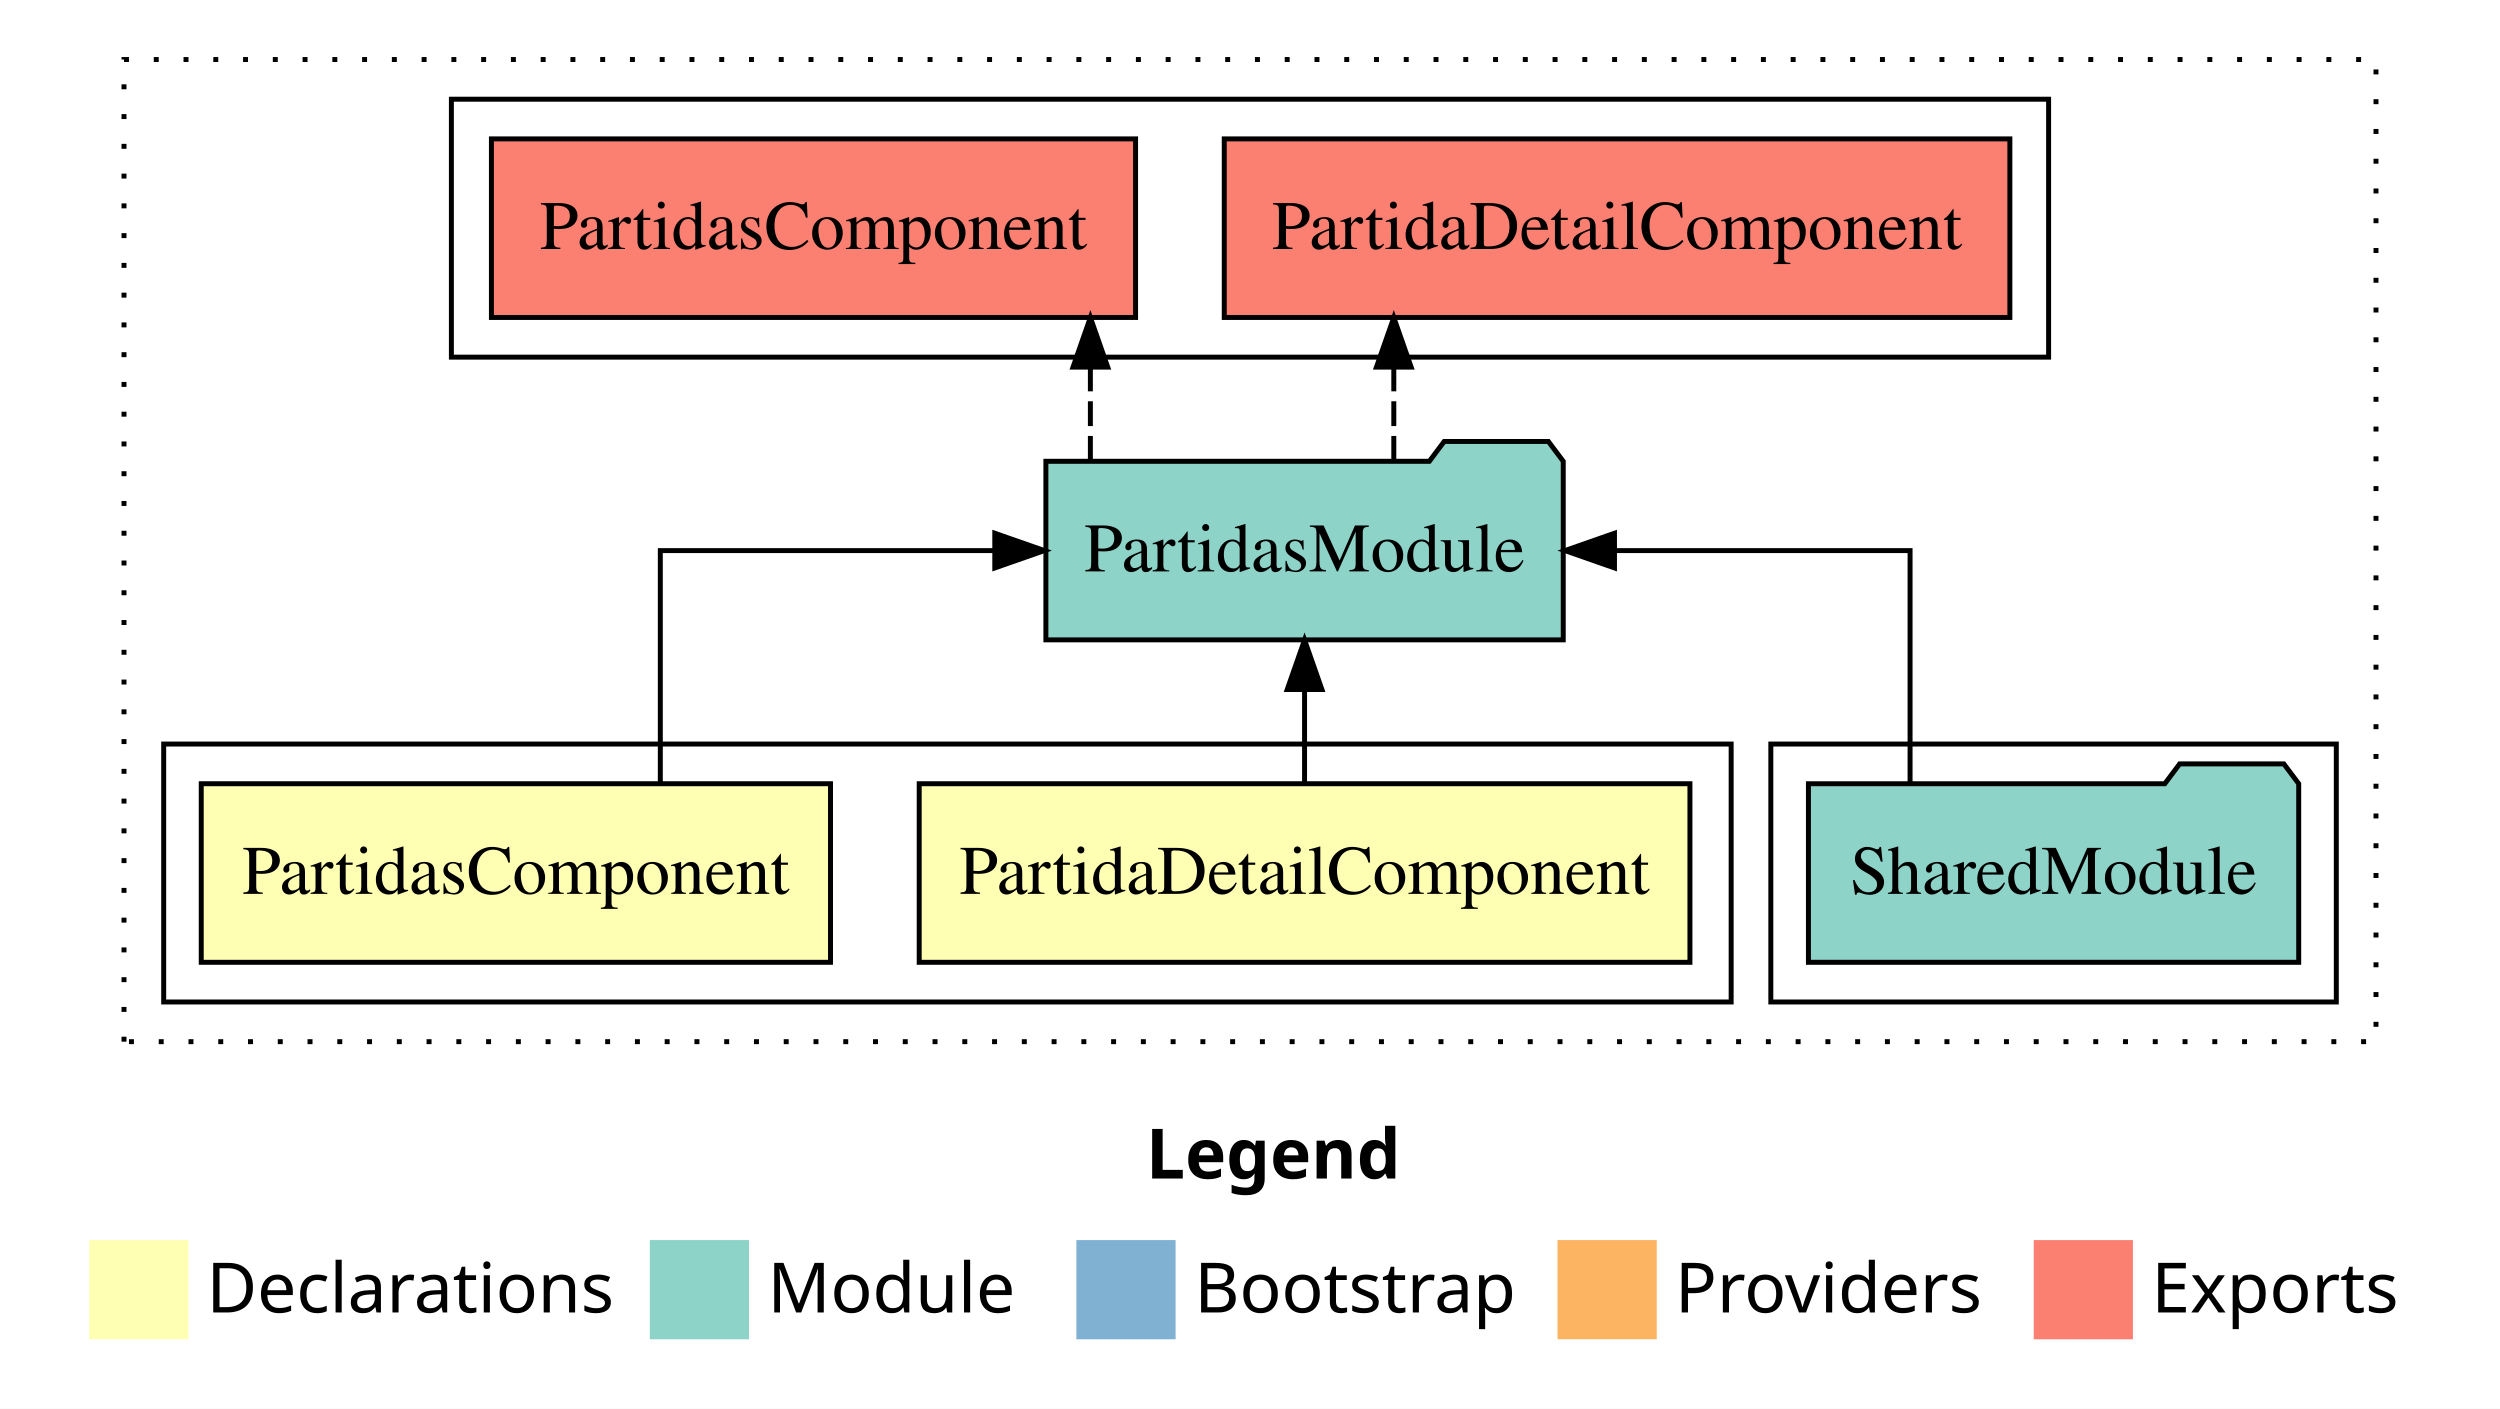
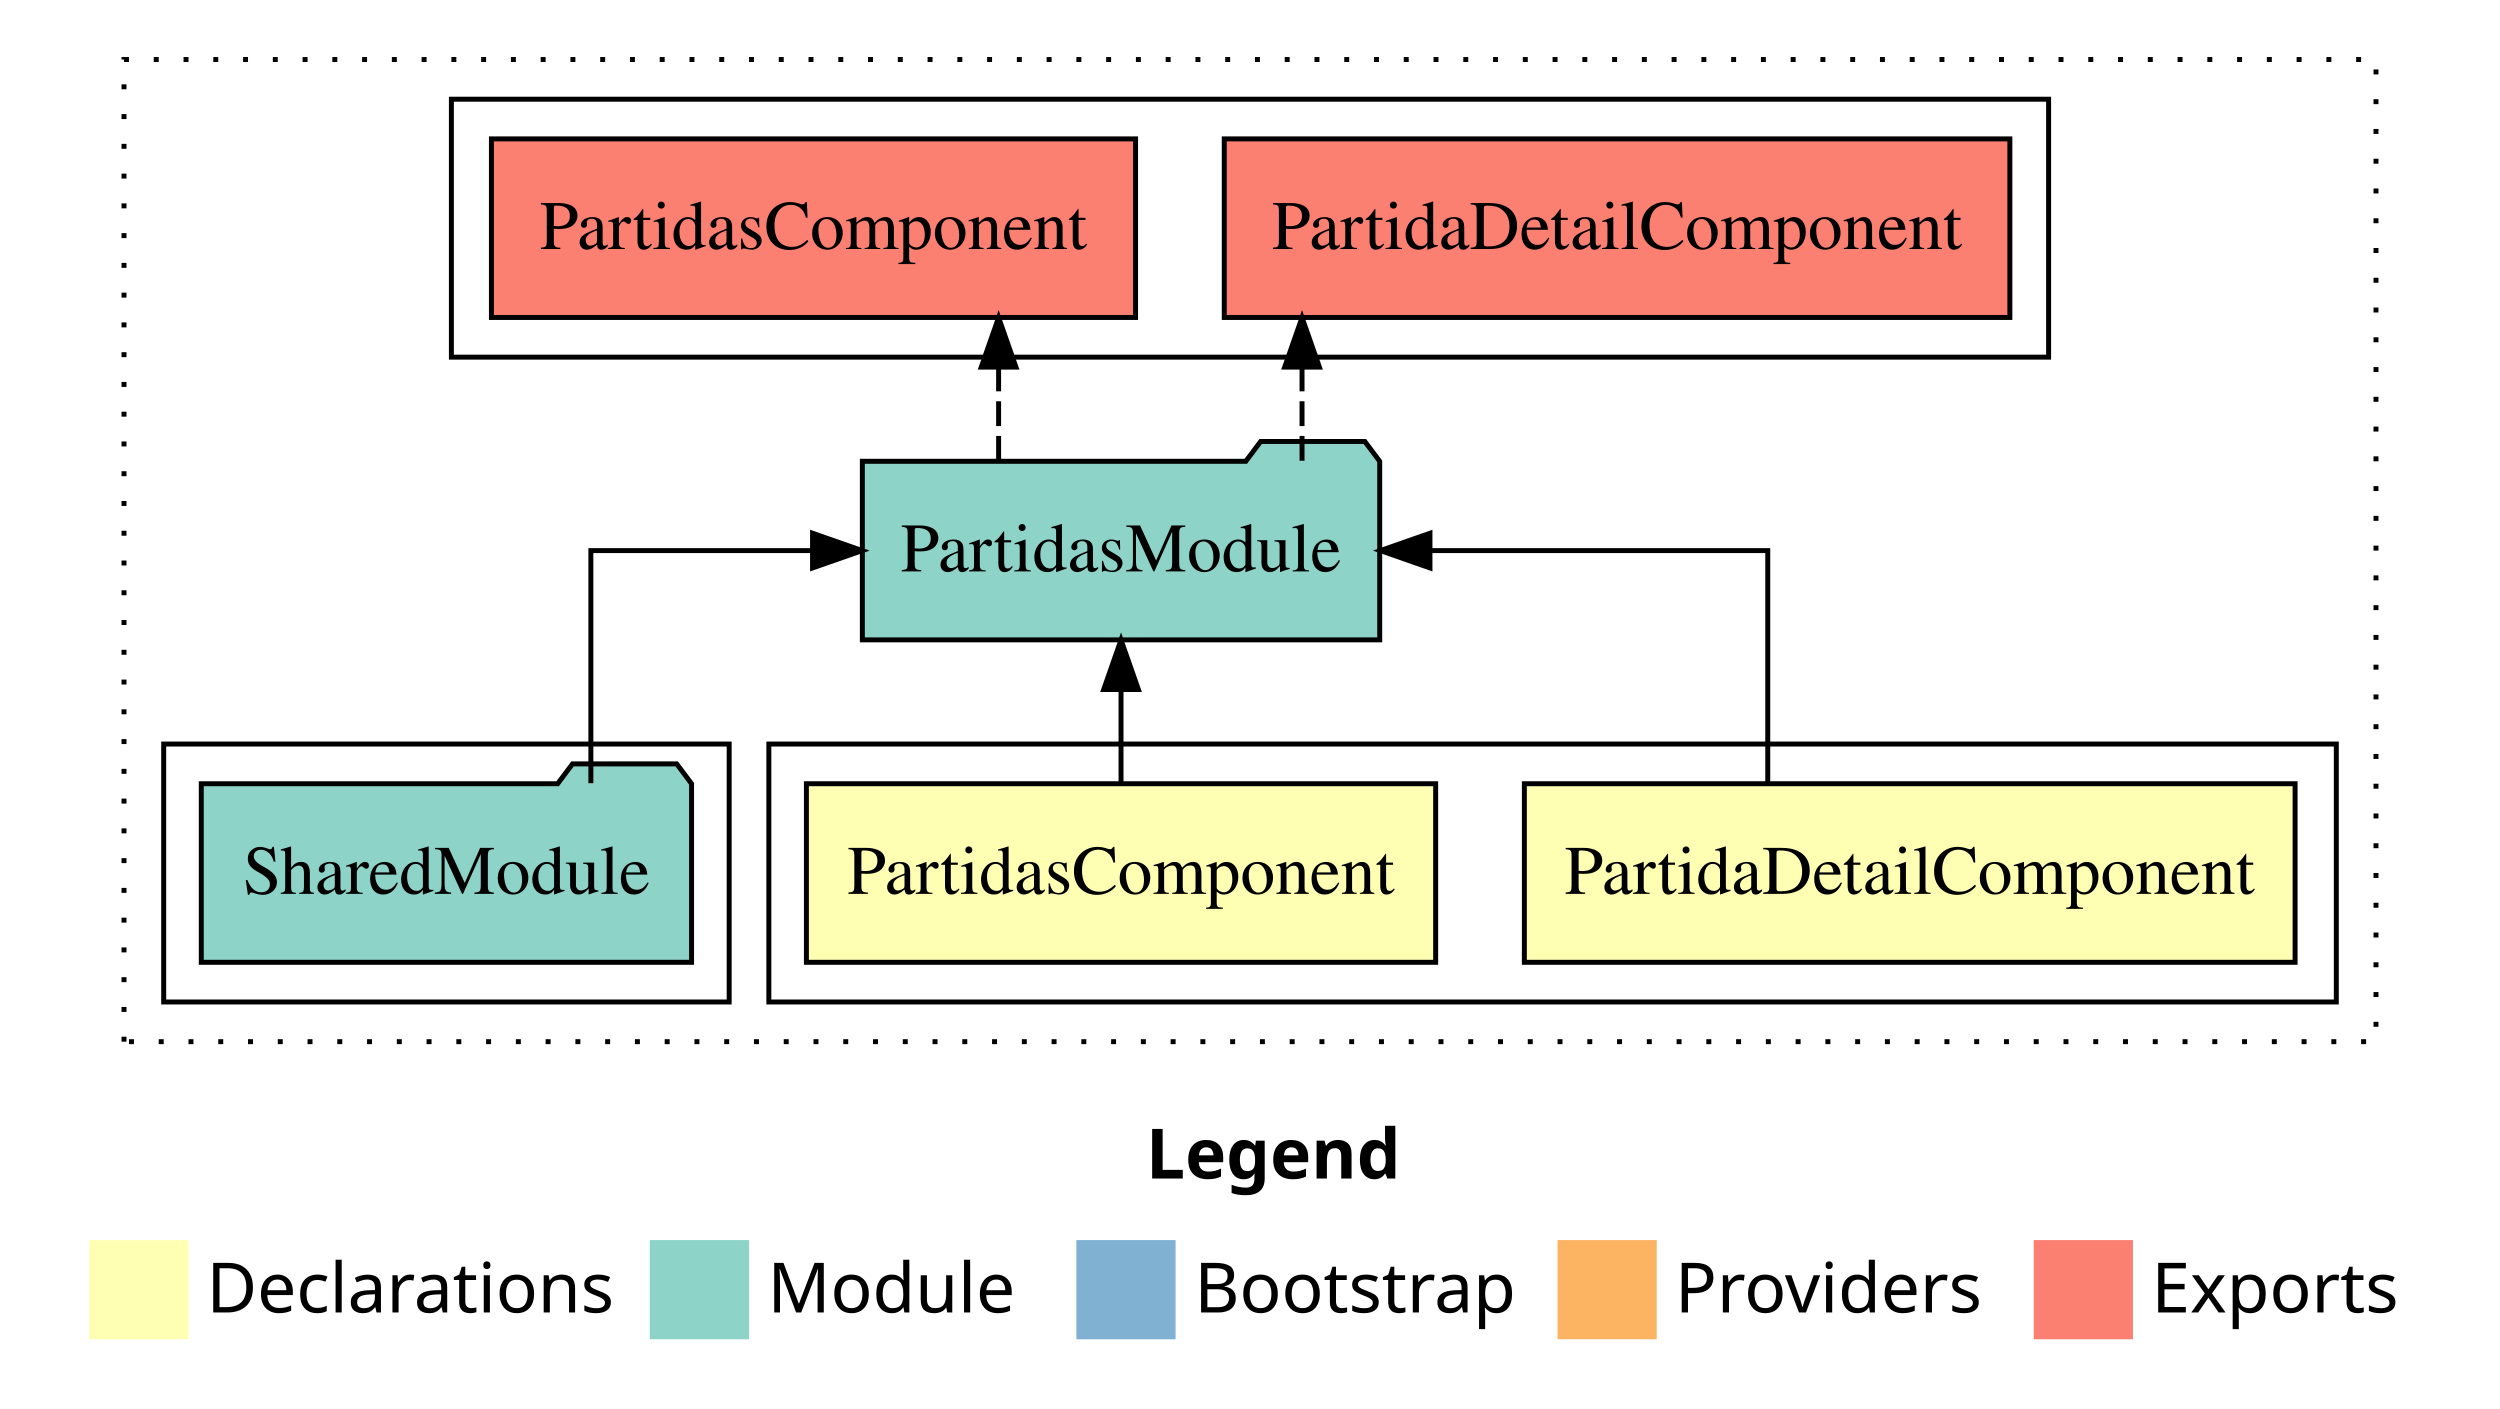
<svg xmlns="http://www.w3.org/2000/svg" width="504pt" height="284pt" viewBox="0.00 0.00 504.00 284.00">
  <g id="graph0" class="graph" transform="scale(1 1) rotate(0) translate(4 280)">
    <polygon fill="white" stroke="transparent" points="-4,4 -4,-280 500,-280 500,4 -4,4" />
    <text text-anchor="start" x="227.01" y="-42.4" font-family="Times-12" font-weight="bold" font-size="14.00">Legend</text>
    <polygon fill="#ffffb3" stroke="transparent" points="14,-10 14,-30 34,-30 34,-10 14,-10" />
    <text text-anchor="start" x="37.63" y="-15.4" font-family="Times-12" font-size="14.00">  Declarations</text>
    <polygon fill="#8dd3c7" stroke="transparent" points="127,-10 127,-30 147,-30 147,-10 127,-10" />
    <text text-anchor="start" x="150.73" y="-15.4" font-family="Times-12" font-size="14.00">  Module</text>
    <polygon fill="#80b1d3" stroke="transparent" points="213,-10 213,-30 233,-30 233,-10 213,-10" />
    <text text-anchor="start" x="236.78" y="-15.4" font-family="Times-12" font-size="14.00">  Bootstrap</text>
    <polygon fill="#fdb462" stroke="transparent" points="310,-10 310,-30 330,-30 330,-10 310,-10" />
    <text text-anchor="start" x="333.67" y="-15.4" font-family="Times-12" font-size="14.00">  Providers</text>
    <polygon fill="#fb8072" stroke="transparent" points="406,-10 406,-30 426,-30 426,-10 406,-10" />
    <text text-anchor="start" x="429.73" y="-15.4" font-family="Times-12" font-size="14.00">  Exports</text>
    <g id="clust1" class="cluster">
      <polygon fill="none" stroke="black" stroke-dasharray="1,5" points="21,-70 21,-268 475,-268 475,-70 21,-70" />
    </g>
-     <g id="clust5" class="cluster">
-       <polygon fill="none" stroke="black" points="353,-78 353,-130 467,-130 467,-78 353,-78" />
-     </g>
-     <g id="clust2" class="cluster">
-       <polygon fill="none" stroke="black" points="29,-78 29,-130 345,-130 345,-78 29,-78" />
-     </g>
    <g id="clust6" class="cluster">
      <polygon fill="none" stroke="black" points="87,-208 87,-260 409,-260 409,-208 87,-208" />
    </g>
+     <g id="clust2" class="cluster">
+       <polygon fill="none" stroke="black" points="151,-78 151,-130 467,-130 467,-78 151,-78" />
+     </g>
+     <g id="clust5" class="cluster">
+       <polygon fill="none" stroke="black" points="29,-78 29,-130 143,-130 143,-78 29,-78" />
+     </g>
    <g id="node1" class="node">
-       <polygon fill="#ffffb3" stroke="black" points="336.69,-122 181.31,-122 181.31,-86 336.69,-86 336.69,-122" />
-       <text text-anchor="middle" x="259" y="-99.8" font-family="Times,serif" font-size="14.00">PartidaDetailComponent</text>
+       <polygon fill="#ffffb3" stroke="black" points="458.69,-122 303.31,-122 303.31,-86 458.69,-86 458.69,-122" />
+       <text text-anchor="middle" x="381" y="-99.8" font-family="Times,serif" font-size="14.00">PartidaDetailComponent</text>
    </g>
    <g id="node3" class="node">
-       <polygon fill="#8dd3c7" stroke="black" points="311.15,-187 308.15,-191 287.15,-191 284.15,-187 206.85,-187 206.85,-151 311.15,-151 311.15,-187" />
-       <text text-anchor="middle" x="259" y="-164.8" font-family="Times,serif" font-size="14.00">PartidasModule</text>
+       <polygon fill="#8dd3c7" stroke="black" points="274.15,-187 271.15,-191 250.15,-191 247.15,-187 169.85,-187 169.85,-151 274.15,-151 274.15,-187" />
+       <text text-anchor="middle" x="222" y="-164.8" font-family="Times,serif" font-size="14.00">PartidasModule</text>
    </g>
    <g id="edge1" class="edge">
-       <path fill="none" stroke="black" d="M259,-122.11C259,-122.11 259,-140.99 259,-140.99" />
-       <polygon fill="black" stroke="black" points="255.5,-140.99 259,-150.99 262.5,-140.99 255.5,-140.99" />
+       <path fill="none" stroke="black" d="M352.38,-122.11C352.38,-141.34 352.38,-169 352.38,-169 352.38,-169 284.28,-169 284.28,-169" />
+       <polygon fill="black" stroke="black" points="284.28,-165.5 274.28,-169 284.28,-172.5 284.28,-165.5" />
    </g>
    <g id="node2" class="node">
-       <polygon fill="#ffffb3" stroke="black" points="163.43,-122 36.57,-122 36.57,-86 163.43,-86 163.43,-122" />
-       <text text-anchor="middle" x="100" y="-99.8" font-family="Times,serif" font-size="14.00">PartidasComponent</text>
+       <polygon fill="#ffffb3" stroke="black" points="285.43,-122 158.57,-122 158.57,-86 285.43,-86 285.43,-122" />
+       <text text-anchor="middle" x="222" y="-99.8" font-family="Times,serif" font-size="14.00">PartidasComponent</text>
    </g>
    <g id="edge2" class="edge">
-       <path fill="none" stroke="black" d="M129.12,-122.11C129.12,-141.34 129.12,-169 129.12,-169 129.12,-169 196.55,-169 196.55,-169" />
-       <polygon fill="black" stroke="black" points="196.55,-172.5 206.55,-169 196.55,-165.5 196.55,-172.5" />
+       <path fill="none" stroke="black" d="M222,-122.11C222,-122.11 222,-140.99 222,-140.99" />
+       <polygon fill="black" stroke="black" points="218.5,-140.99 222,-150.99 225.5,-140.99 218.5,-140.99" />
    </g>
    <g id="node5" class="node">
      <polygon fill="#fb8072" stroke="black" points="401.19,-252 242.81,-252 242.81,-216 401.19,-216 401.19,-252" />
      <text text-anchor="middle" x="322" y="-229.8" font-family="Times,serif" font-size="14.00">PartidaDetailComponent </text>
    </g>
    <g id="edge4" class="edge">
-       <path fill="none" stroke="black" stroke-dasharray="5,2" d="M276.99,-187.11C276.99,-187.11 276.99,-205.99 276.99,-205.99" />
-       <polygon fill="black" stroke="black" points="273.49,-205.99 276.99,-215.99 280.49,-205.99 273.49,-205.99" />
+       <path fill="none" stroke="black" stroke-dasharray="5,2" d="M258.49,-187.11C258.49,-187.11 258.49,-205.99 258.49,-205.99" />
+       <polygon fill="black" stroke="black" points="254.99,-205.99 258.49,-215.99 261.99,-205.99 254.99,-205.99" />
    </g>
    <g id="node6" class="node">
      <polygon fill="#fb8072" stroke="black" points="224.93,-252 95.07,-252 95.07,-216 224.93,-216 224.93,-252" />
      <text text-anchor="middle" x="160" y="-229.8" font-family="Times,serif" font-size="14.00">PartidasComponent </text>
    </g>
    <g id="edge5" class="edge">
-       <path fill="none" stroke="black" stroke-dasharray="5,2" d="M215.82,-187.11C215.82,-187.11 215.82,-205.99 215.82,-205.99" />
-       <polygon fill="black" stroke="black" points="212.32,-205.99 215.82,-215.99 219.32,-205.99 212.32,-205.99" />
+       <path fill="none" stroke="black" stroke-dasharray="5,2" d="M197.32,-187.11C197.32,-187.11 197.32,-205.99 197.32,-205.99" />
+       <polygon fill="black" stroke="black" points="193.82,-205.99 197.32,-215.99 200.82,-205.99 193.82,-205.99" />
    </g>
    <g id="node4" class="node">
-       <polygon fill="#8dd3c7" stroke="black" points="459.42,-122 456.42,-126 435.42,-126 432.42,-122 360.58,-122 360.58,-86 459.42,-86 459.42,-122" />
-       <text text-anchor="middle" x="410" y="-99.8" font-family="Times,serif" font-size="14.00">SharedModule</text>
+       <polygon fill="#8dd3c7" stroke="black" points="135.42,-122 132.42,-126 111.42,-126 108.42,-122 36.58,-122 36.58,-86 135.42,-86 135.42,-122" />
+       <text text-anchor="middle" x="86" y="-99.8" font-family="Times,serif" font-size="14.00">SharedModule</text>
    </g>
    <g id="edge3" class="edge">
-       <path fill="none" stroke="black" d="M381.07,-122.11C381.07,-141.34 381.07,-169 381.07,-169 381.07,-169 321.48,-169 321.48,-169" />
-       <polygon fill="black" stroke="black" points="321.48,-165.5 311.48,-169 321.48,-172.5 321.48,-165.5" />
+       <path fill="none" stroke="black" d="M115.12,-122.11C115.12,-141.34 115.12,-169 115.12,-169 115.12,-169 159.81,-169 159.81,-169" />
+       <polygon fill="black" stroke="black" points="159.81,-172.5 169.81,-169 159.81,-165.5 159.81,-172.5" />
    </g>
  </g>
</svg>
